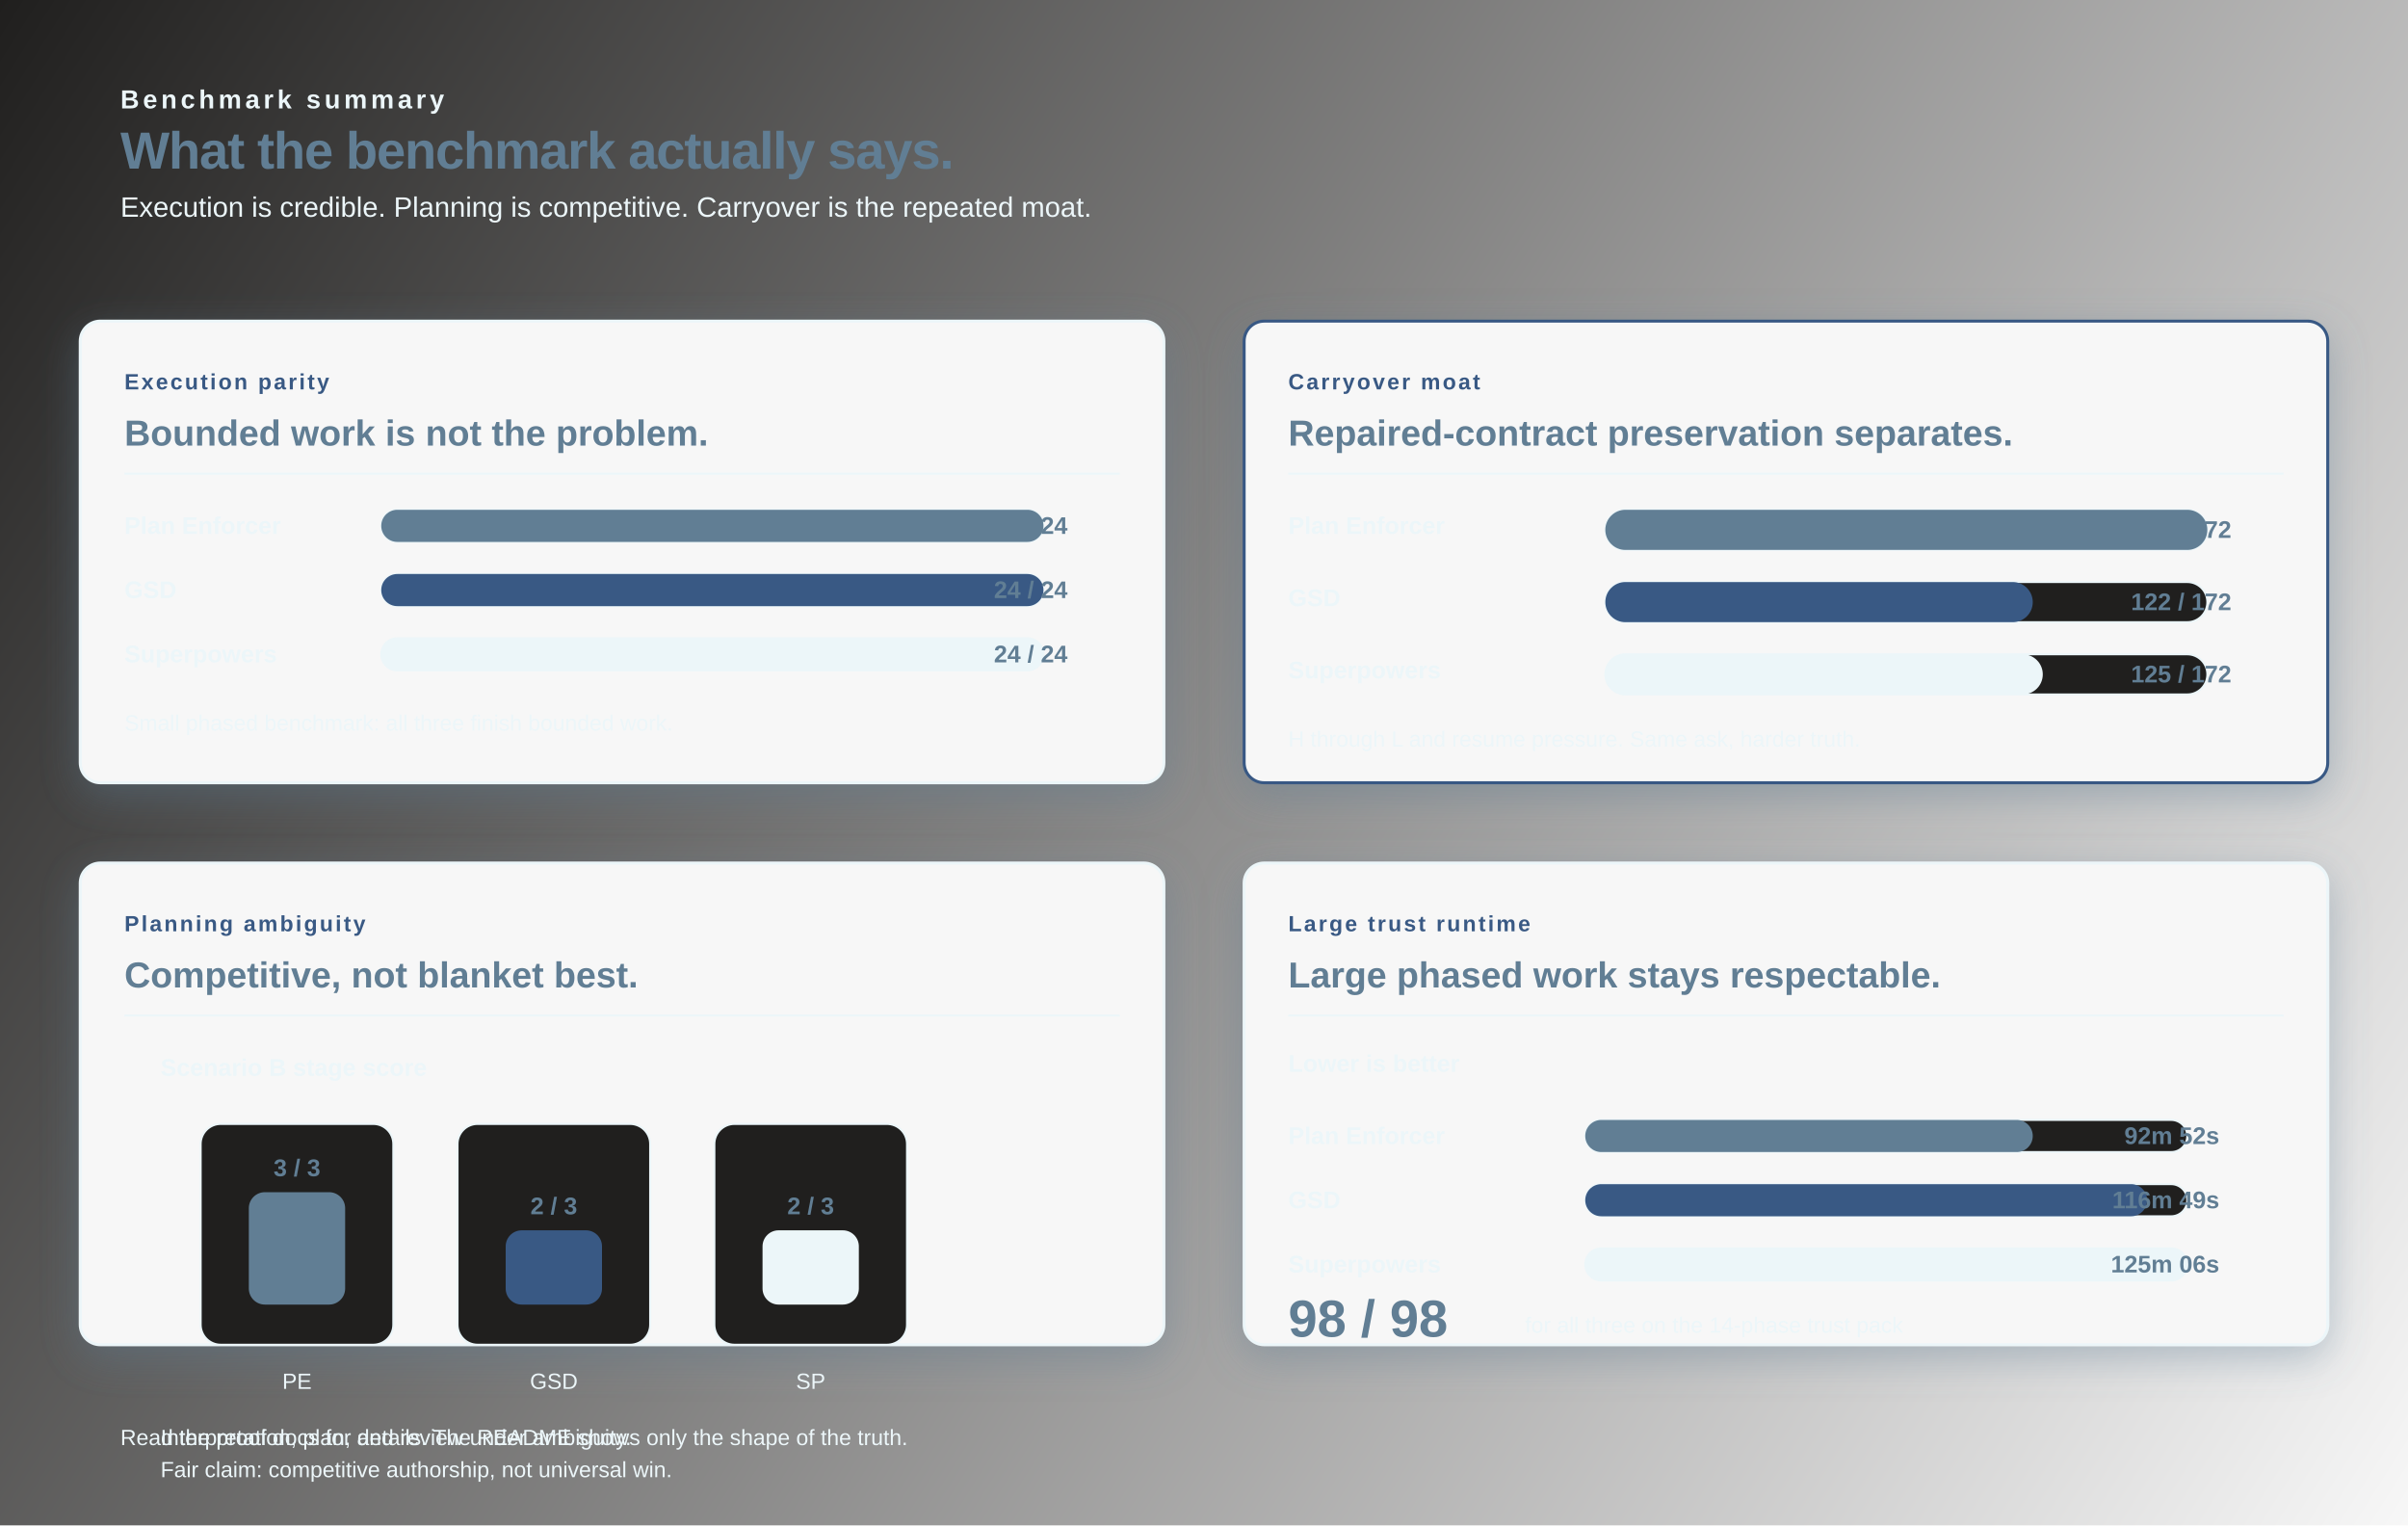
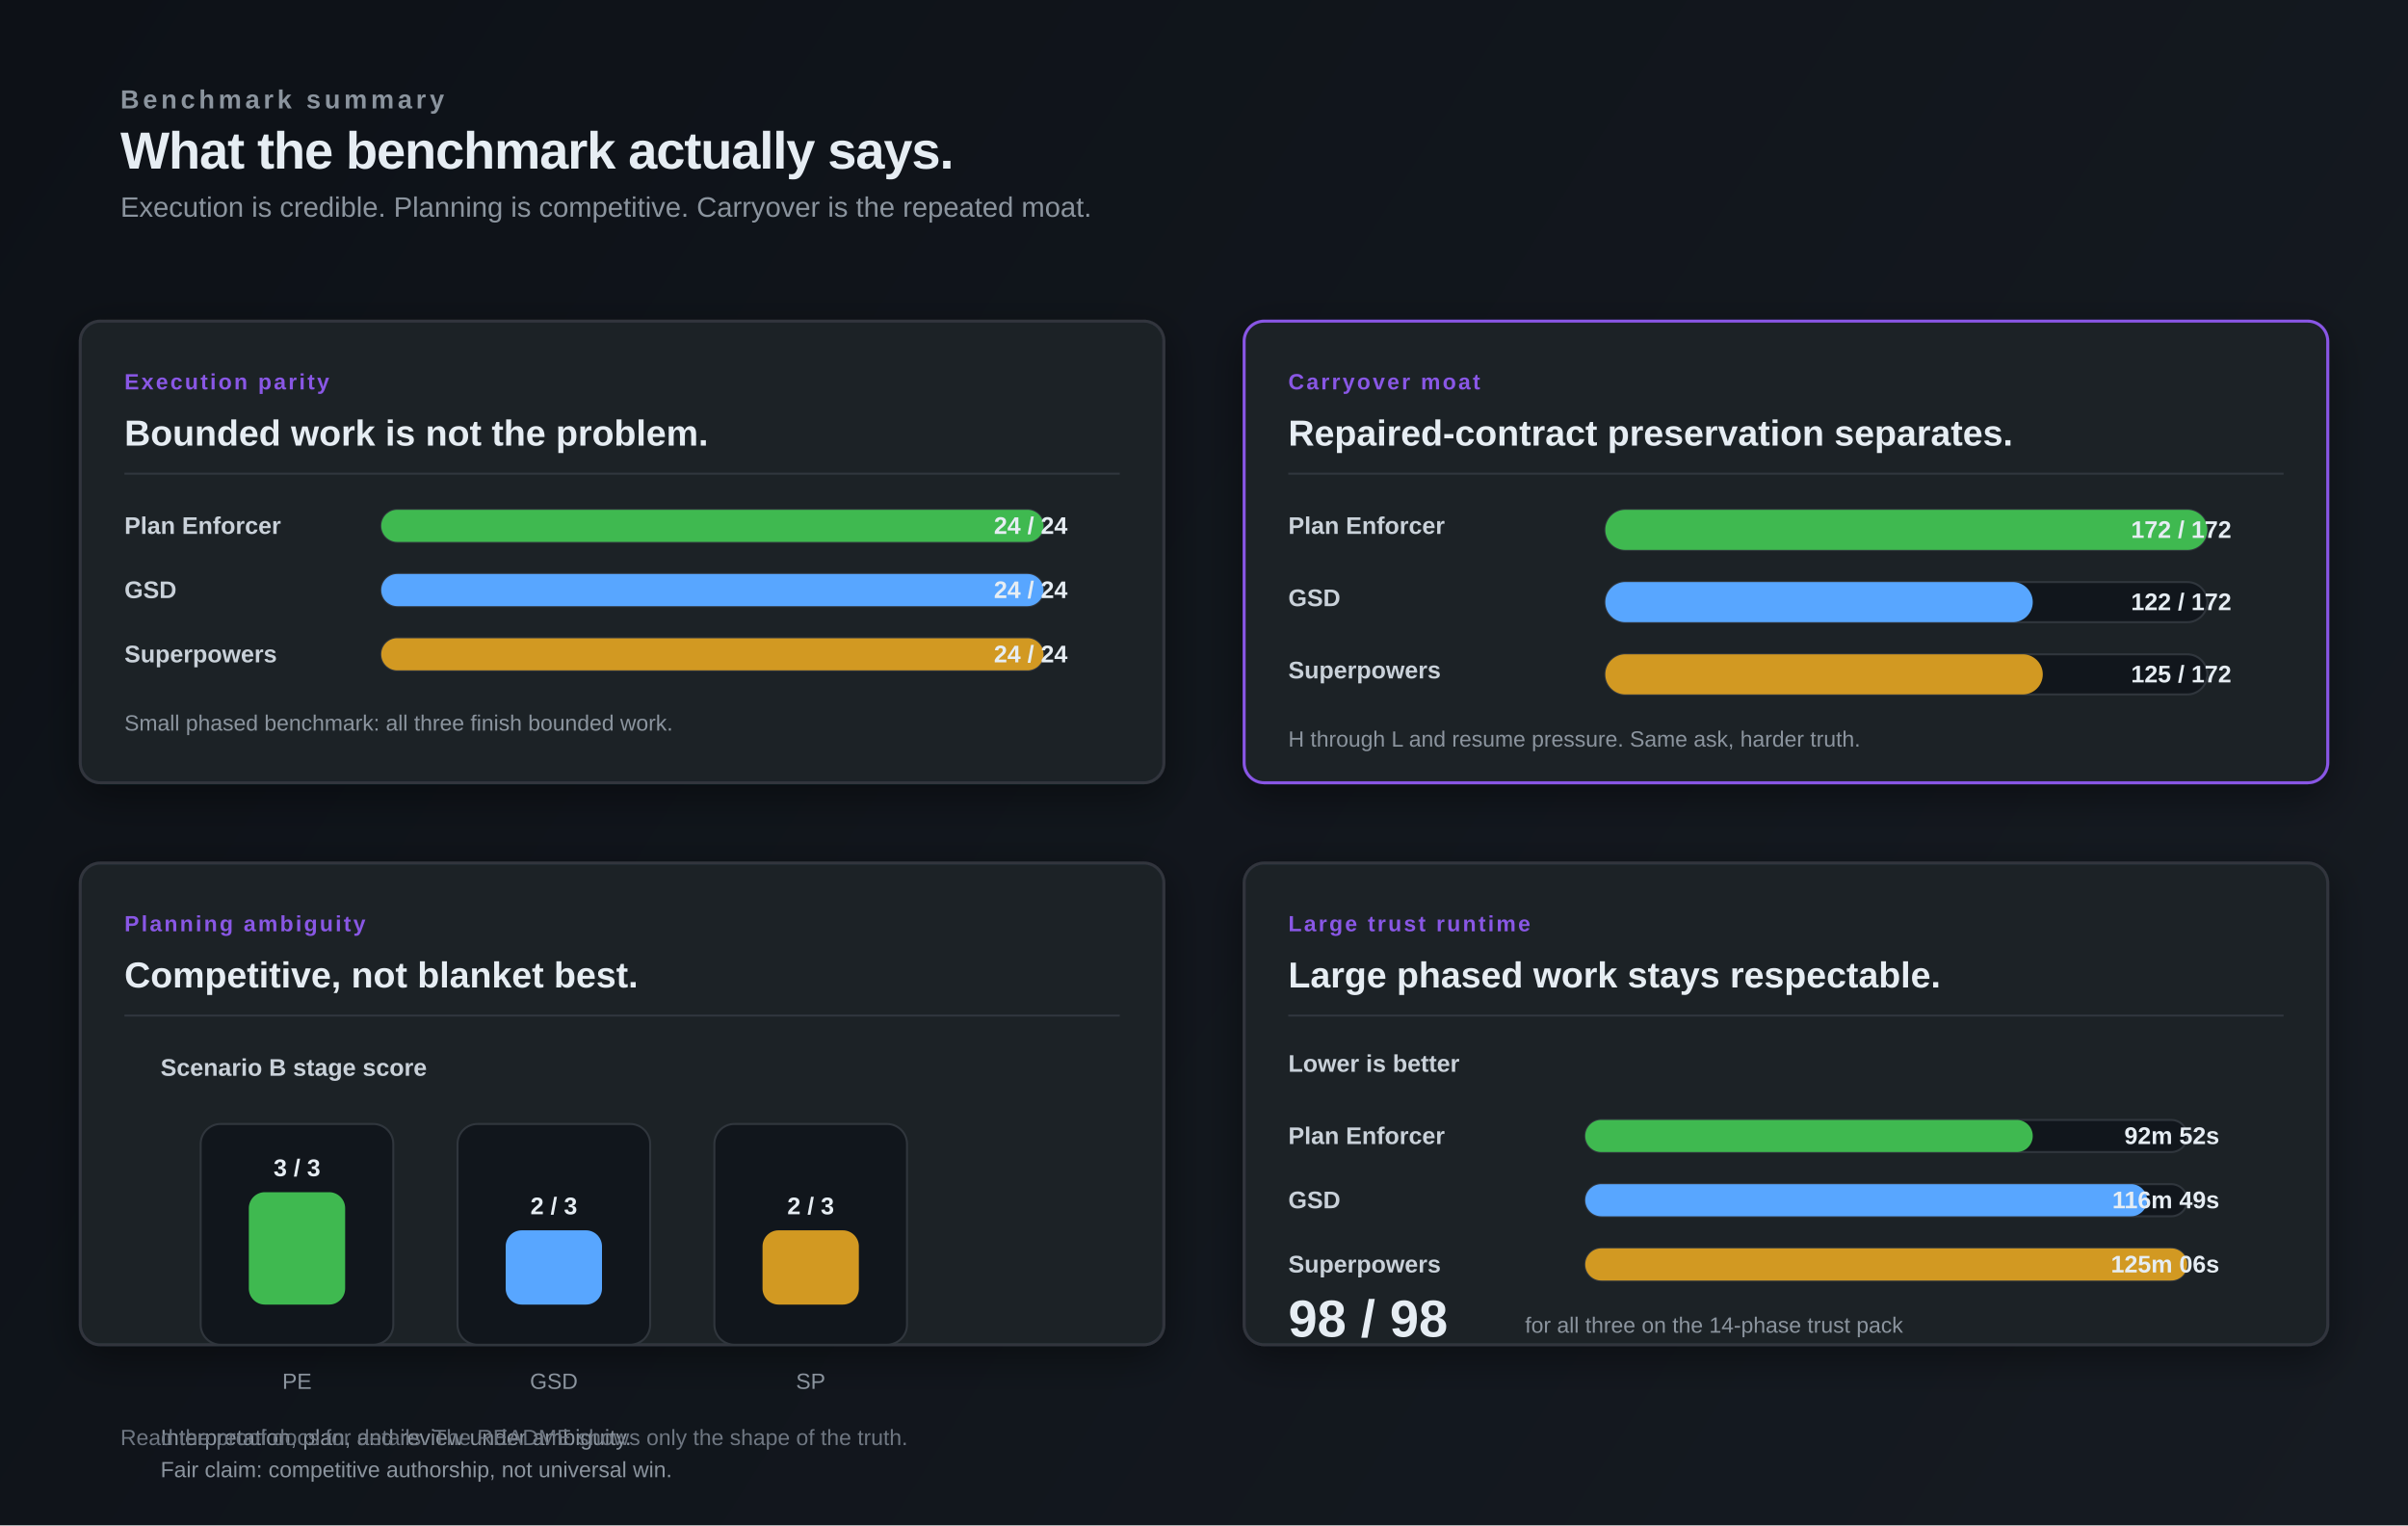
<svg xmlns="http://www.w3.org/2000/svg" width="1200" height="760" viewBox="0 0 1200 760" role="img" aria-labelledby="title desc">
  <defs>
    <linearGradient id="bg" x1="0" y1="0" x2="1200" y2="760" gradientUnits="userSpaceOnUse">
-       <stop offset="0" stop-color="#201f1e" />
-       <stop offset="1" stop-color="#f7f7f7" />
+       <stop offset="0" stop-color="#0d1117" />
+       <stop offset="1" stop-color="#161b22" />
    </linearGradient>
    <filter id="shadow" x="-20%" y="-20%" width="140%" height="160%">
-       <feDropShadow dx="0" dy="6" stdDeviation="10" flood-color="#617e94" flood-opacity="0.4" />
+       <feDropShadow dx="0" dy="6" stdDeviation="10" flood-color="#000" flood-opacity="0.4" />
    </filter>
    <style>
      .sans { font-family: "IBM Plex Sans", "Segoe UI", Arial, sans-serif; }
      .mono { font-family: "IBM Plex Mono", "Cascadia Code", Consolas, monospace; }
-       .eyebrow { font-size: 13px; font-weight: 700; letter-spacing: 0.14em; text-transform: uppercase; fill: #ecf6f9; }
-       .title { font-size: 26px; font-weight: 700; letter-spacing: -0.02em; fill: #617e94; }
-       .subtitle { font-size: 14px; font-weight: 500; fill: #ecf6f9; }
-       .step-num { font-size: 11px; font-weight: 700; fill: #395984; letter-spacing: 0.1em; text-transform: uppercase; }
-       .step-title { font-size: 18px; font-weight: 700; fill: #617e94; }
-       .label { font-size: 12px; font-weight: 600; fill: #ecf6f9; }
-       .small { font-size: 11px; font-weight: 500; fill: #ecf6f9; }
-       .value { font-size: 12px; font-weight: 700; fill: #617e94; }
-       .big { font-size: 26px; font-weight: 700; fill: #617e94; }
-       .card { fill: #f7f7f7; stroke: #ecf6f9; stroke-width: 1.5; }
-       .card-active { fill: #f7f7f7; stroke: #395984; stroke-width: 1.5; }
-       .footer { font-size: 11px; font-weight: 500; fill: #ecf6f9; }
+       .eyebrow { font-size: 13px; font-weight: 700; letter-spacing: 0.14em; text-transform: uppercase; fill: #8b949e; }
+       .title { font-size: 26px; font-weight: 700; letter-spacing: -0.02em; fill: #e6edf3; }
+       .subtitle { font-size: 14px; font-weight: 500; fill: #8b949e; }
+       .step-num { font-size: 11px; font-weight: 700; fill: #8957e5; letter-spacing: 0.1em; text-transform: uppercase; }
+       .step-title { font-size: 18px; font-weight: 700; fill: #e6edf3; }
+       .label { font-size: 12px; font-weight: 600; fill: #c9d1d9; }
+       .small { font-size: 11px; font-weight: 500; fill: #8b949e; }
+       .value { font-size: 12px; font-weight: 700; fill: #e6edf3; }
+       .big { font-size: 26px; font-weight: 700; fill: #e6edf3; }
+       .card { fill: #1c2128; stroke: #30363d; stroke-width: 1.5; }
+       .card-active { fill: #1c2128; stroke: #8957e5; stroke-width: 1.5; }
+       .footer { font-size: 11px; font-weight: 500; fill: #6e7681; }
    </style>
  </defs>
  <rect width="1200" height="760" fill="url(#bg)" />
  <text x="60" y="54" class="sans eyebrow">Benchmark summary</text>
  <text x="60" y="84" class="sans title">What the benchmark actually says.</text>
  <text x="60" y="108" class="sans subtitle">Execution is credible. Planning is competitive. Carryover is the repeated moat.</text>
  <g transform="translate(40, 160)">
    <rect width="540" height="230" rx="10" class="card" filter="url(#shadow)" />
    <text x="22" y="34" class="sans step-num">Execution parity</text>
    <text x="22" y="62" class="sans step-title">Bounded work is not the problem.</text>
-     <line x1="22" y1="76" x2="518" y2="76" stroke="#ecf6f9" stroke-width="1" />
+     <line x1="22" y1="76" x2="518" y2="76" stroke="#30363d" stroke-width="1" />
    <text x="22" y="106" class="sans label">Plan Enforcer</text>
-     <rect x="150" y="94" width="330" height="16" rx="8" fill="#201f1e" stroke="#ecf6f9" stroke-width="1" />
-     <rect x="150" y="94" width="330" height="16" rx="8" fill="#617e94" />
+     <rect x="150" y="94" width="330" height="16" rx="8" fill="#11161c" stroke="#30363d" stroke-width="1" />
+     <rect x="150" y="94" width="330" height="16" rx="8" fill="#3fb950" />
    <text x="492" y="106" class="sans value" text-anchor="end">24 / 24</text>
    <text x="22" y="138" class="sans label">GSD</text>
-     <rect x="150" y="126" width="330" height="16" rx="8" fill="#201f1e" stroke="#ecf6f9" stroke-width="1" />
-     <rect x="150" y="126" width="330" height="16" rx="8" fill="#395984" />
+     <rect x="150" y="126" width="330" height="16" rx="8" fill="#11161c" stroke="#30363d" stroke-width="1" />
+     <rect x="150" y="126" width="330" height="16" rx="8" fill="#58a6ff" />
    <text x="492" y="138" class="sans value" text-anchor="end">24 / 24</text>
    <text x="22" y="170" class="sans label">Superpowers</text>
-     <rect x="150" y="158" width="330" height="16" rx="8" fill="#201f1e" stroke="#ecf6f9" stroke-width="1" />
-     <rect x="150" y="158" width="330" height="16" rx="8" fill="#ecf6f9" />
+     <rect x="150" y="158" width="330" height="16" rx="8" fill="#11161c" stroke="#30363d" stroke-width="1" />
+     <rect x="150" y="158" width="330" height="16" rx="8" fill="#d29922" />
    <text x="492" y="170" class="sans value" text-anchor="end">24 / 24</text>
    <text x="22" y="204" class="sans small">Small phased benchmark: all three finish bounded work.</text>
  </g>
  <g transform="translate(620, 160)">
    <rect width="540" height="230" rx="10" class="card-active" filter="url(#shadow)" />
    <text x="22" y="34" class="sans step-num">Carryover moat</text>
    <text x="22" y="62" class="sans step-title">Repaired-contract preservation separates.</text>
-     <line x1="22" y1="76" x2="518" y2="76" stroke="#ecf6f9" stroke-width="1" />
+     <line x1="22" y1="76" x2="518" y2="76" stroke="#30363d" stroke-width="1" />
    <text x="22" y="106" class="sans label">Plan Enforcer</text>
-     <rect x="180" y="94" width="300" height="20" rx="10" fill="#201f1e" stroke="#ecf6f9" stroke-width="1" />
-     <rect x="180" y="94" width="300" height="20" rx="10" fill="#617e94" />
+     <rect x="180" y="94" width="300" height="20" rx="10" fill="#11161c" stroke="#30363d" stroke-width="1" />
+     <rect x="180" y="94" width="300" height="20" rx="10" fill="#3fb950" />
    <text x="492" y="108" class="sans value" text-anchor="end">172 / 172</text>
    <text x="22" y="142" class="sans label">GSD</text>
-     <rect x="180" y="130" width="300" height="20" rx="10" fill="#201f1e" stroke="#ecf6f9" stroke-width="1" />
-     <rect x="180" y="130" width="213" height="20" rx="10" fill="#395984" />
+     <rect x="180" y="130" width="300" height="20" rx="10" fill="#11161c" stroke="#30363d" stroke-width="1" />
+     <rect x="180" y="130" width="213" height="20" rx="10" fill="#58a6ff" />
    <text x="492" y="144" class="sans value" text-anchor="end">122 / 172</text>
    <text x="22" y="178" class="sans label">Superpowers</text>
-     <rect x="180" y="166" width="300" height="20" rx="10" fill="#201f1e" stroke="#ecf6f9" stroke-width="1" />
-     <rect x="180" y="166" width="218" height="20" rx="10" fill="#ecf6f9" />
+     <rect x="180" y="166" width="300" height="20" rx="10" fill="#11161c" stroke="#30363d" stroke-width="1" />
+     <rect x="180" y="166" width="218" height="20" rx="10" fill="#d29922" />
    <text x="492" y="180" class="sans value" text-anchor="end">125 / 172</text>
    <text x="22" y="212" class="sans small">H through L and resume pressure. Same ask, harder truth.</text>
  </g>
  <g transform="translate(40, 430)">
    <rect width="540" height="240" rx="10" class="card" filter="url(#shadow)" />
    <text x="22" y="34" class="sans step-num">Planning ambiguity</text>
    <text x="22" y="62" class="sans step-title">Competitive, not blanket best.</text>
-     <line x1="22" y1="76" x2="518" y2="76" stroke="#ecf6f9" stroke-width="1" />
+     <line x1="22" y1="76" x2="518" y2="76" stroke="#30363d" stroke-width="1" />
    <text x="40" y="106" class="sans label">Scenario B stage score</text>
-     <rect x="60" y="130" width="96" height="110" rx="10" fill="#201f1e" stroke="#ecf6f9" stroke-width="1" />
-     <rect x="84" y="164" width="48" height="56" rx="8" fill="#617e94" />
+     <rect x="60" y="130" width="96" height="110" rx="10" fill="#11161c" stroke="#30363d" stroke-width="1" />
+     <rect x="84" y="164" width="48" height="56" rx="8" fill="#3fb950" />
    <text x="108" y="156" class="sans value" text-anchor="middle">3 / 3</text>
    <text x="108" y="262" class="sans small" text-anchor="middle">PE</text>
-     <rect x="188" y="130" width="96" height="110" rx="10" fill="#201f1e" stroke="#ecf6f9" stroke-width="1" />
-     <rect x="212" y="183" width="48" height="37" rx="8" fill="#395984" />
+     <rect x="188" y="130" width="96" height="110" rx="10" fill="#11161c" stroke="#30363d" stroke-width="1" />
+     <rect x="212" y="183" width="48" height="37" rx="8" fill="#58a6ff" />
    <text x="236" y="175" class="sans value" text-anchor="middle">2 / 3</text>
    <text x="236" y="262" class="sans small" text-anchor="middle">GSD</text>
-     <rect x="316" y="130" width="96" height="110" rx="10" fill="#201f1e" stroke="#ecf6f9" stroke-width="1" />
-     <rect x="340" y="183" width="48" height="37" rx="8" fill="#ecf6f9" />
+     <rect x="316" y="130" width="96" height="110" rx="10" fill="#11161c" stroke="#30363d" stroke-width="1" />
+     <rect x="340" y="183" width="48" height="37" rx="8" fill="#d29922" />
    <text x="364" y="175" class="sans value" text-anchor="middle">2 / 3</text>
    <text x="364" y="262" class="sans small" text-anchor="middle">SP</text>
    <text x="40" y="290" class="sans small">Interpretation, plan, and review under ambiguity.</text>
    <text x="40" y="306" class="sans small">Fair claim: competitive authorship, not universal win.</text>
  </g>
  <g transform="translate(620, 430)">
    <rect width="540" height="240" rx="10" class="card" filter="url(#shadow)" />
    <text x="22" y="34" class="sans step-num">Large trust runtime</text>
    <text x="22" y="62" class="sans step-title">Large phased work stays respectable.</text>
-     <line x1="22" y1="76" x2="518" y2="76" stroke="#ecf6f9" stroke-width="1" />
+     <line x1="22" y1="76" x2="518" y2="76" stroke="#30363d" stroke-width="1" />
    <text x="22" y="104" class="sans label">Lower is better</text>
    <text x="22" y="140" class="sans label">Plan Enforcer</text>
-     <rect x="170" y="128" width="300" height="16" rx="8" fill="#201f1e" stroke="#ecf6f9" stroke-width="1" />
-     <rect x="170" y="128" width="223" height="16" rx="8" fill="#617e94" />
+     <rect x="170" y="128" width="300" height="16" rx="8" fill="#11161c" stroke="#30363d" stroke-width="1" />
+     <rect x="170" y="128" width="223" height="16" rx="8" fill="#3fb950" />
    <text x="486" y="140" class="sans value" text-anchor="end">92m 52s</text>
    <text x="22" y="172" class="sans label">GSD</text>
-     <rect x="170" y="160" width="300" height="16" rx="8" fill="#201f1e" stroke="#ecf6f9" stroke-width="1" />
-     <rect x="170" y="160" width="280" height="16" rx="8" fill="#395984" />
+     <rect x="170" y="160" width="300" height="16" rx="8" fill="#11161c" stroke="#30363d" stroke-width="1" />
+     <rect x="170" y="160" width="280" height="16" rx="8" fill="#58a6ff" />
    <text x="486" y="172" class="sans value" text-anchor="end">116m 49s</text>
    <text x="22" y="204" class="sans label">Superpowers</text>
-     <rect x="170" y="192" width="300" height="16" rx="8" fill="#201f1e" stroke="#ecf6f9" stroke-width="1" />
-     <rect x="170" y="192" width="300" height="16" rx="8" fill="#ecf6f9" />
+     <rect x="170" y="192" width="300" height="16" rx="8" fill="#11161c" stroke="#30363d" stroke-width="1" />
+     <rect x="170" y="192" width="300" height="16" rx="8" fill="#d29922" />
    <text x="486" y="204" class="sans value" text-anchor="end">125m 06s</text>
    <text x="22" y="236" class="sans big">98 / 98</text>
    <text x="140" y="234" class="sans small">for all three on the 14-phase trust pack</text>
  </g>
  <text x="60" y="720" class="sans footer">Read the proof docs for details. The README shows only the shape of the truth.</text>
</svg>
